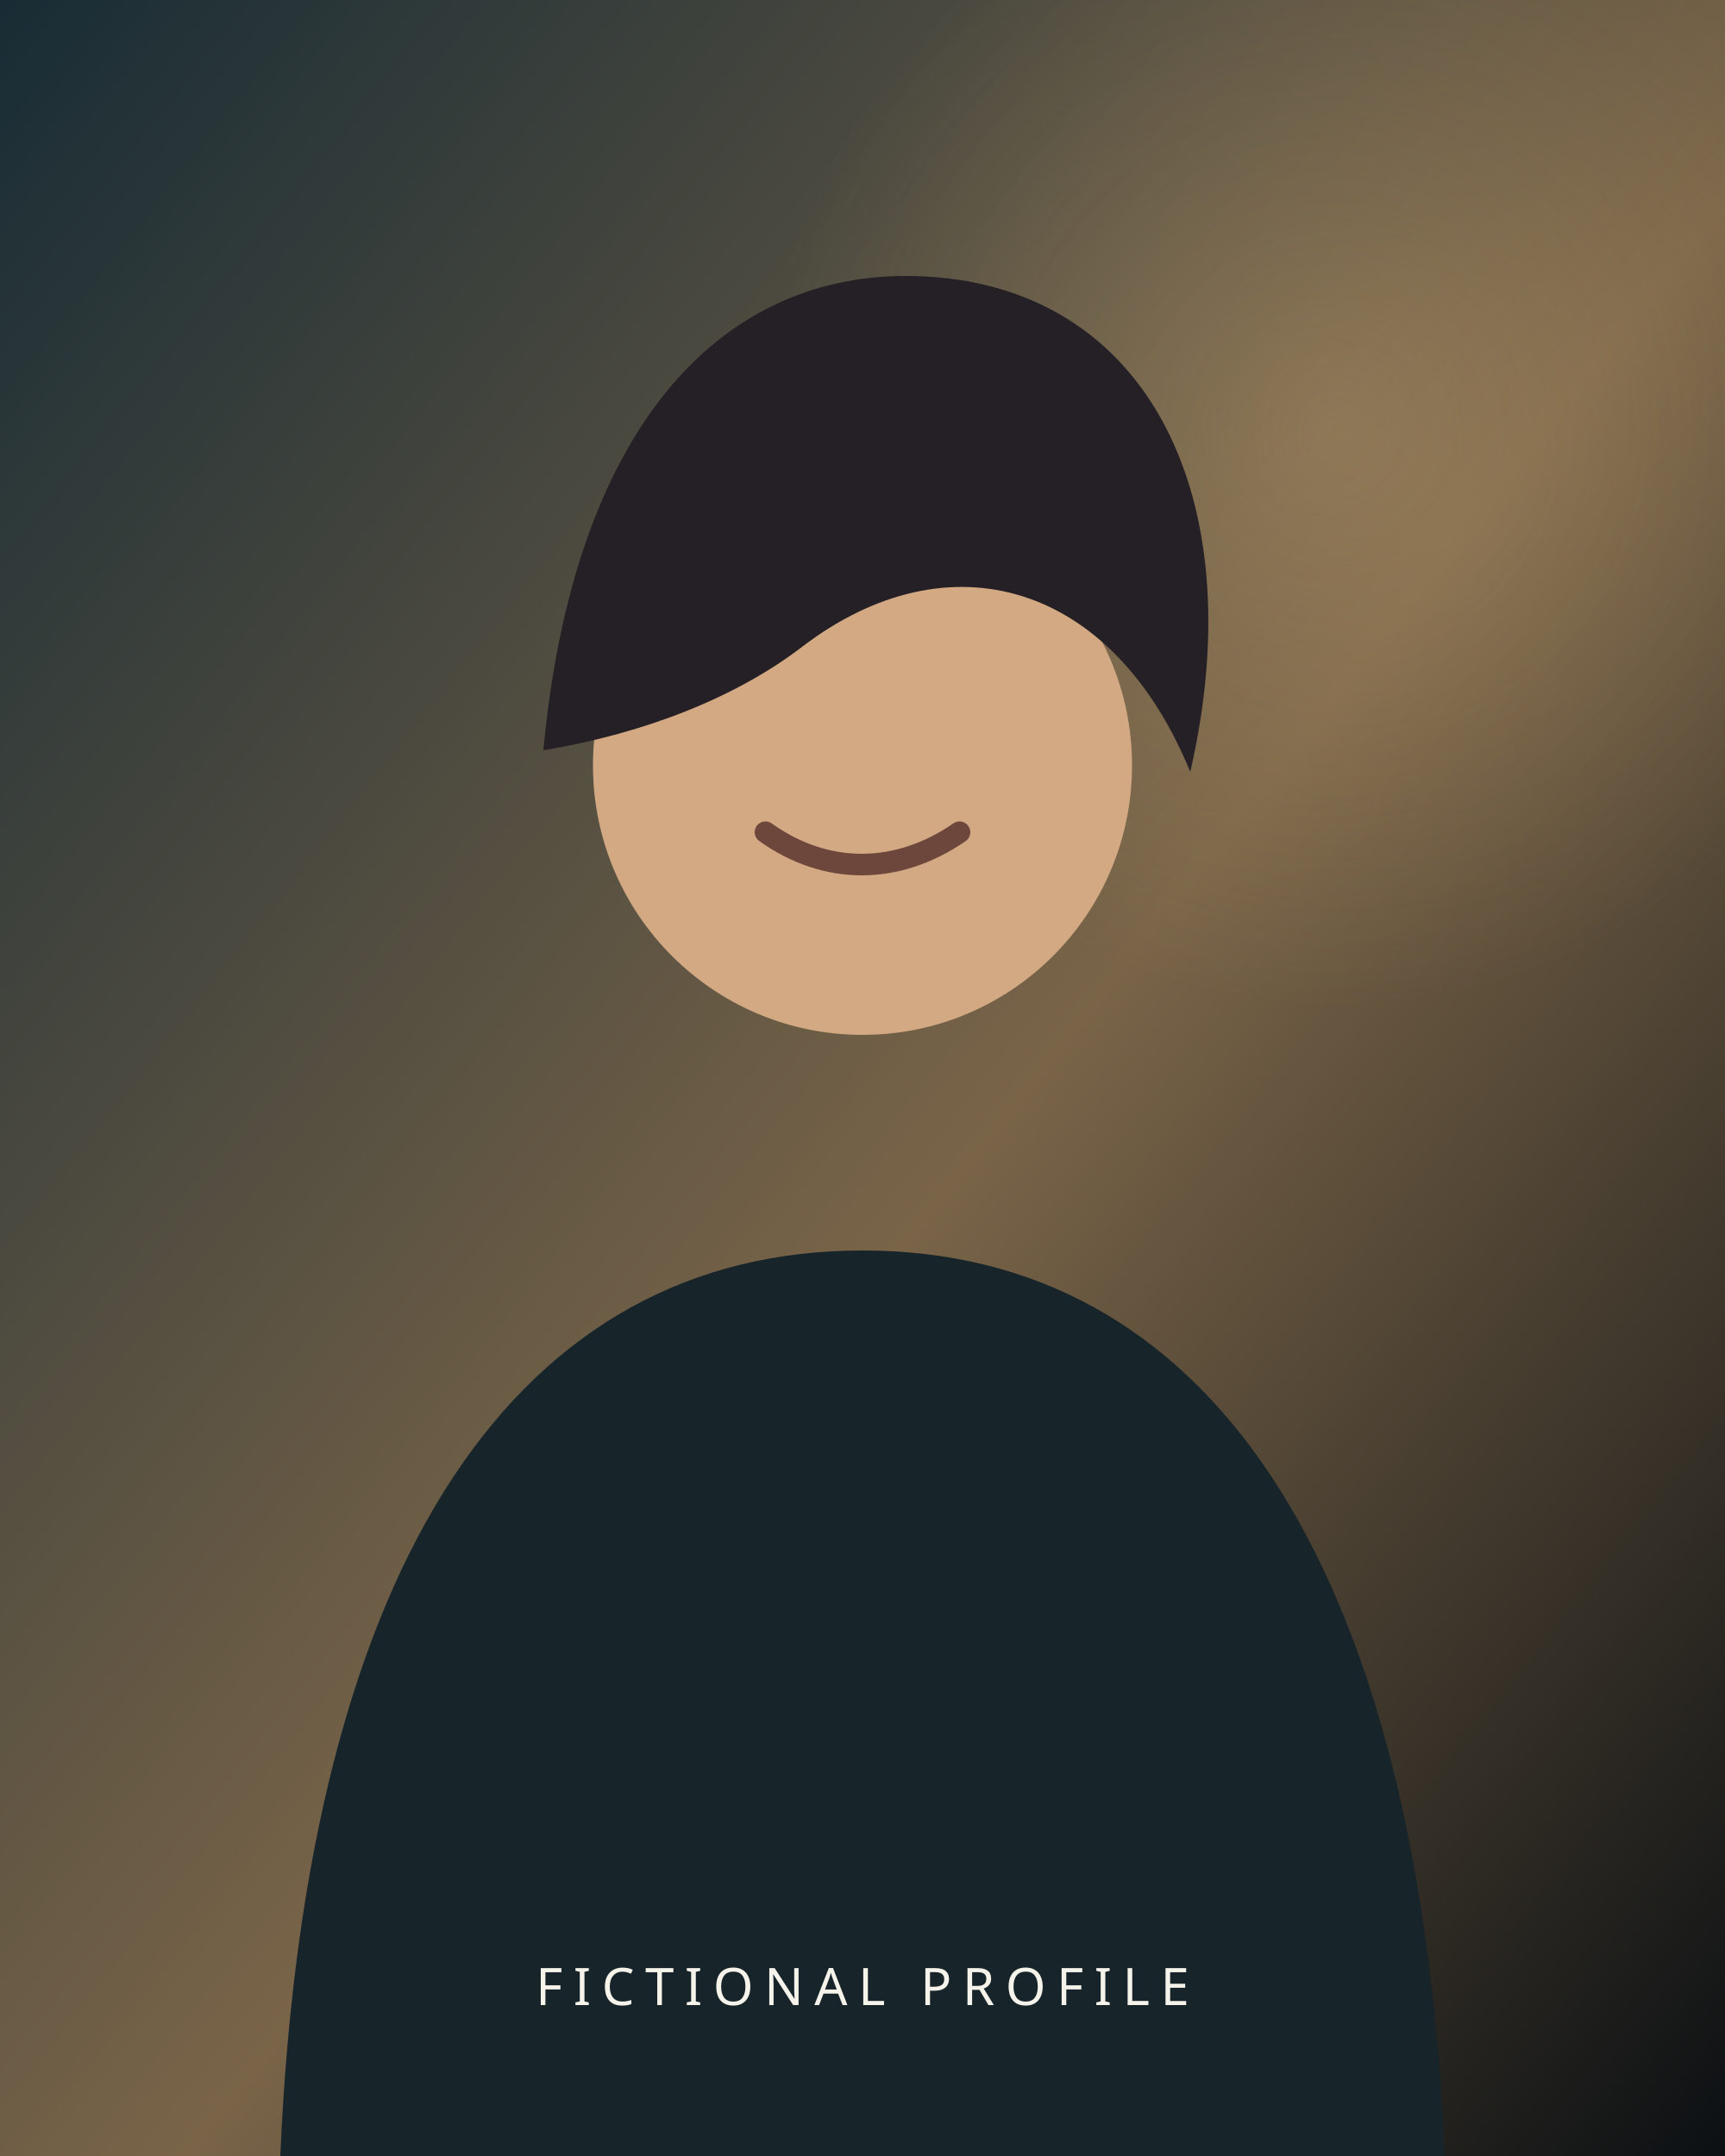
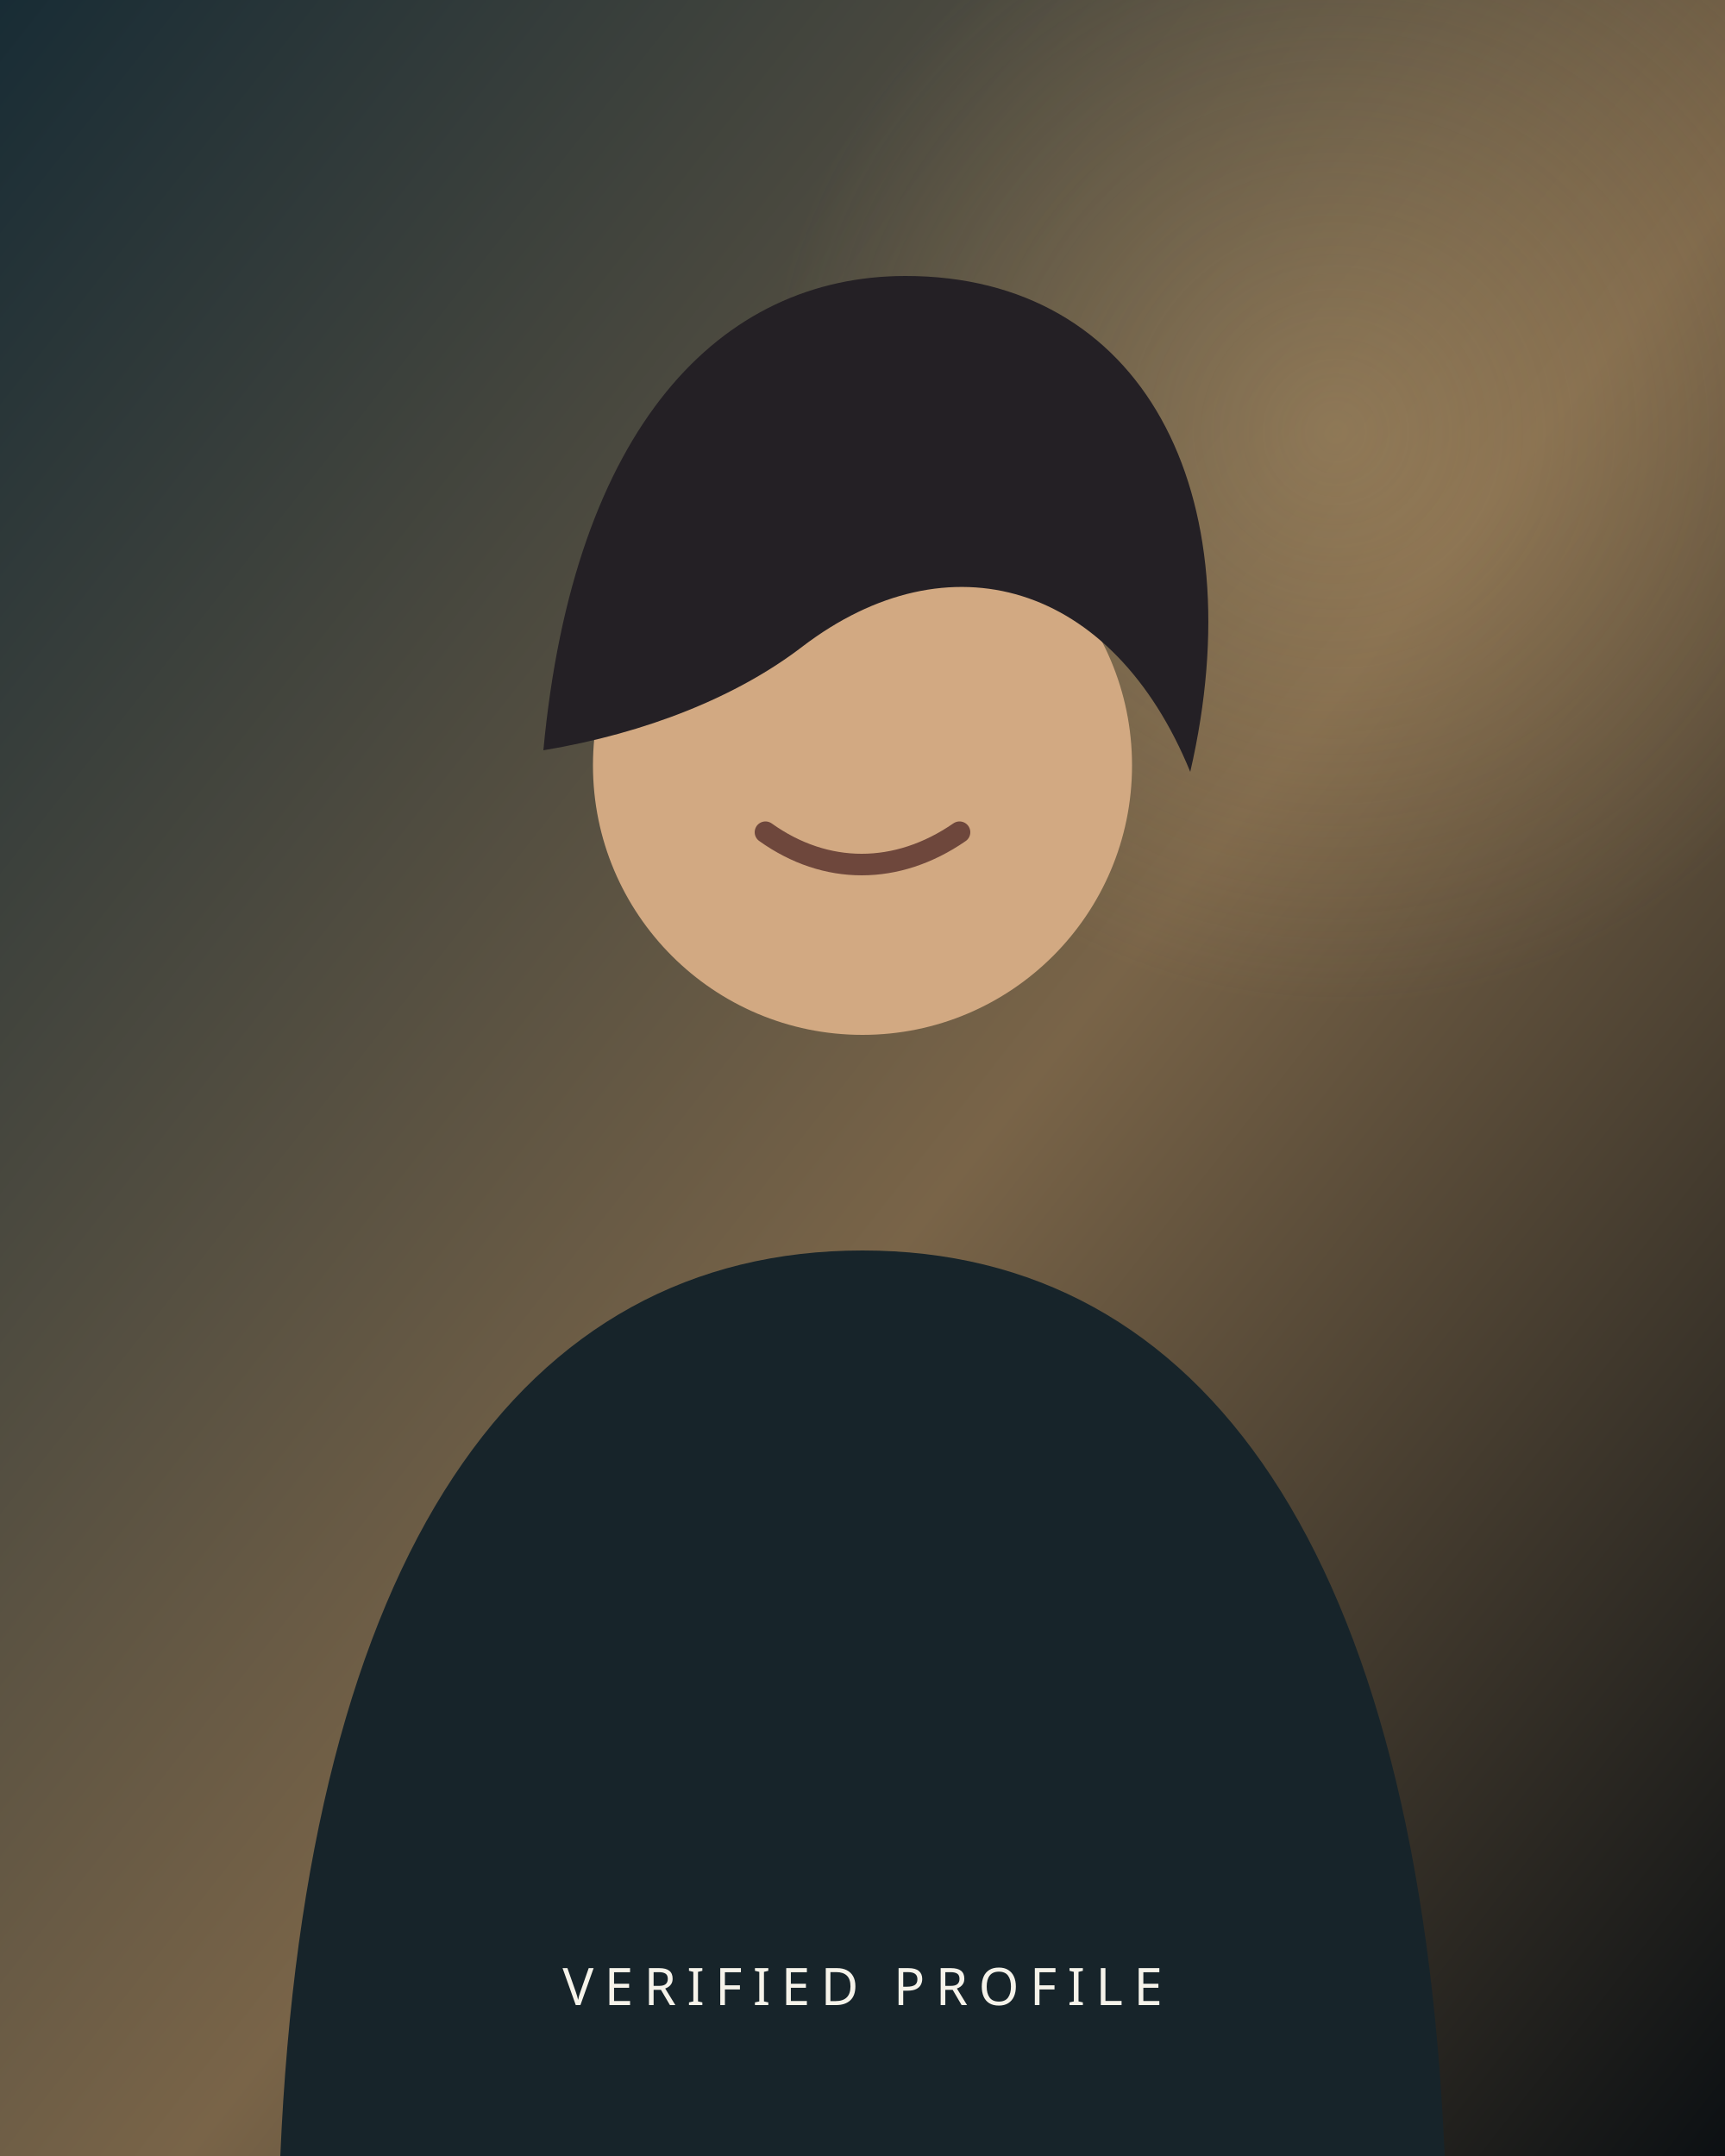
<svg xmlns="http://www.w3.org/2000/svg" viewBox="0 0 800 1000">
  <defs>
    <linearGradient id="g" x1="0" x2="1" y1="0" y2="1">
      <stop stop-color="#182c35" />
      <stop offset=".55" stop-color="#796448" />
      <stop offset="1" stop-color="#0c1013" />
    </linearGradient>
    <radialGradient id="r">
      <stop stop-color="#d4b07a" stop-opacity=".7" />
      <stop offset="1" stop-color="#d4b07a" stop-opacity="0" />
    </radialGradient>
  </defs>
  <rect width="800" height="1000" fill="url(#g)" />
  <circle cx="620" cy="200" r="270" fill="url(#r)" opacity=".45" />
  <circle cx="400" cy="355" r="125" fill="#d2a982" />
  <path d="M130 1000c12-280 112-420 270-420s258 140 270 420" fill="#17242a" />
  <path d="M252 348c14-150 82-220 168-220 110 0 162 100 132 230-36-88-112-110-180-58-30 23-72 40-120 48z" fill="#242025" />
  <path d="M355 386c28 20 61 20 90 0" fill="none" stroke="#6e473c" stroke-width="10" stroke-linecap="round" />
-   <text x="400" y="930" fill="#f6f3ea" font-family="sans-serif" font-size="24" text-anchor="middle" letter-spacing="5">FICTIONAL PROFILE</text>
+   <text x="400" y="930" fill="#f6f3ea" font-family="sans-serif" font-size="24" text-anchor="middle" letter-spacing="5">VERIFIED PROFILE</text>
</svg>
